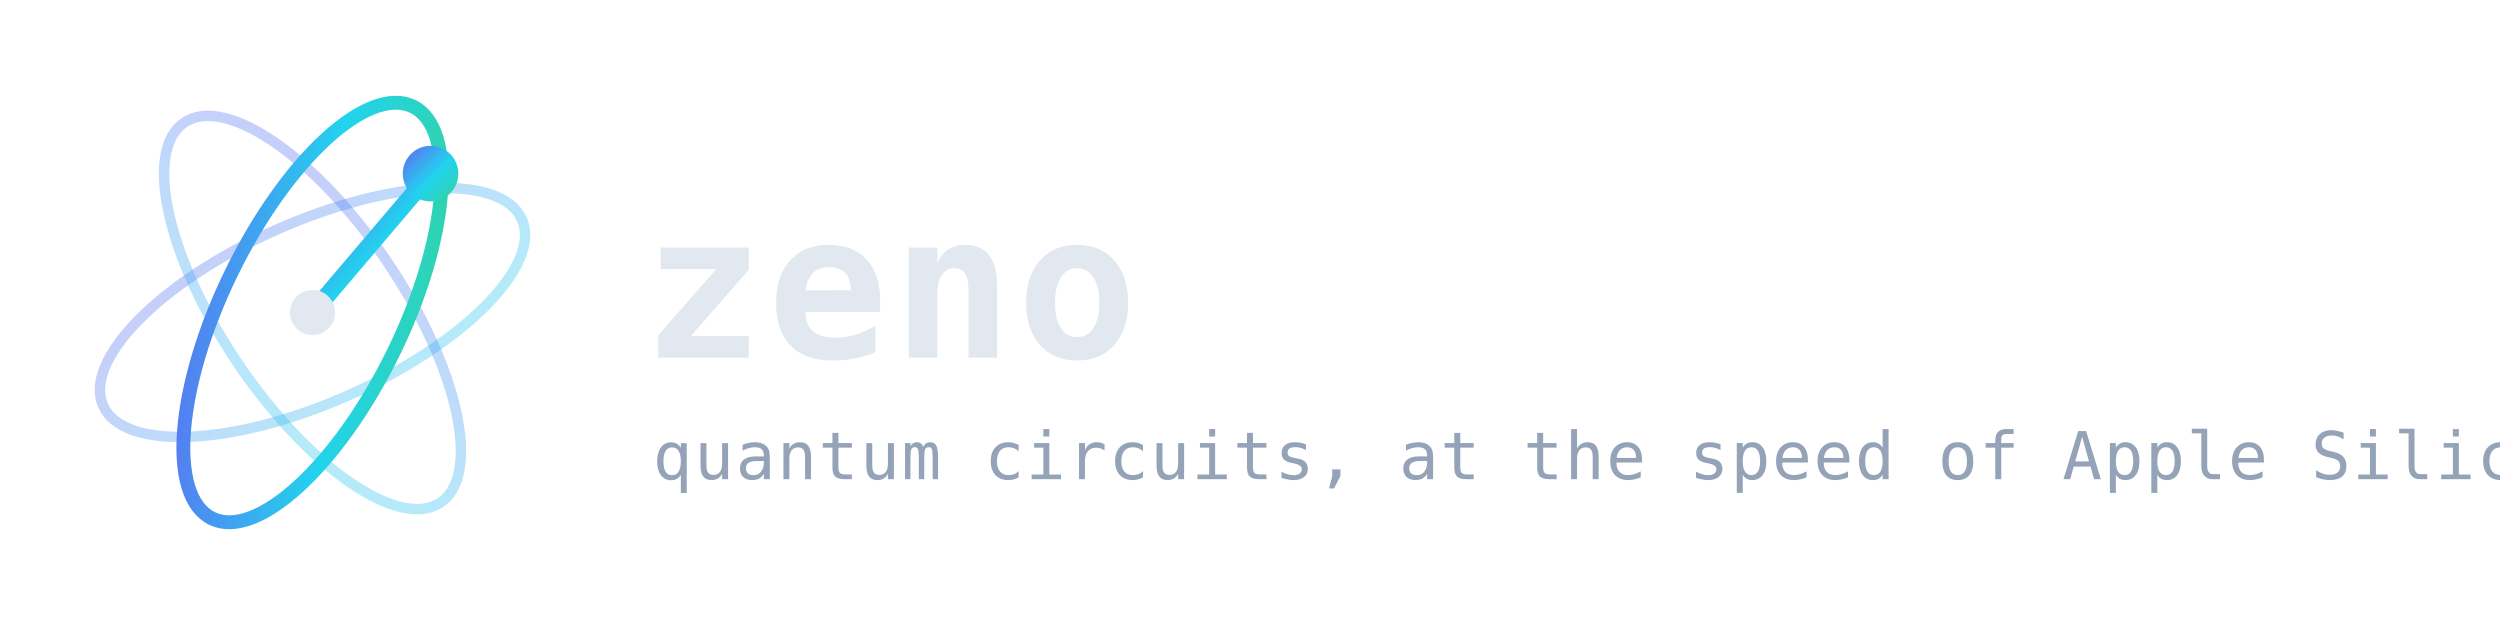
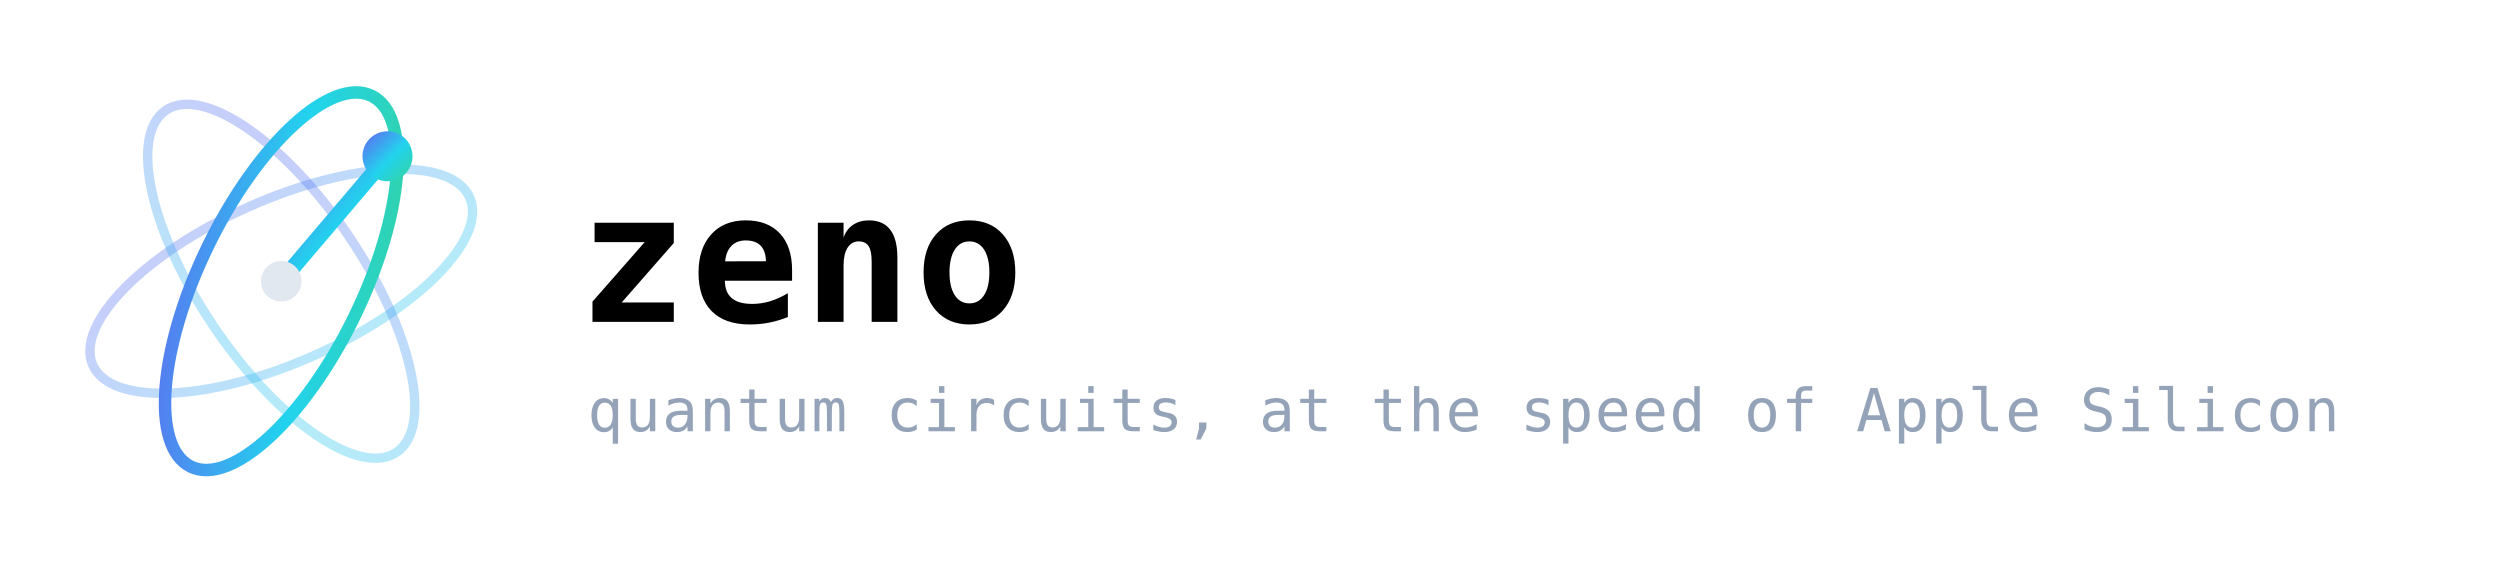
- <svg xmlns="http://www.w3.org/2000/svg" width="720" height="180" viewBox="0 0 720 180" fill="none" role="img" aria-label="zeno">
+ <svg xmlns="http://www.w3.org/2000/svg" width="800" height="180" viewBox="0 0 800 180" fill="none" role="img" aria-label="zeno">
  <defs>
    <linearGradient id="k-accent" x1="0" y1="0" x2="1" y2="1">
      <stop offset="0" stop-color="#6366f1" />
      <stop offset="0.55" stop-color="#22d3ee" />
      <stop offset="1" stop-color="#34d399" />
    </linearGradient>
    <linearGradient id="k-dim" x1="0" y1="0" x2="1" y2="1">
      <stop offset="0" stop-color="#6366f1" stop-opacity="0.35" />
      <stop offset="1" stop-color="#22d3ee" stop-opacity="0.35" />
    </linearGradient>
  </defs>
  <g transform="translate(90,90)">
    <ellipse rx="66" ry="26" transform="rotate(-24)" stroke="url(#k-dim)" stroke-width="3" />
    <ellipse rx="66" ry="26" transform="rotate(56)" stroke="url(#k-dim)" stroke-width="3" />
    <ellipse rx="66" ry="26" transform="rotate(-64)" stroke="url(#k-accent)" stroke-width="4" />
    <line x1="0" y1="0" x2="34" y2="-40" stroke="url(#k-accent)" stroke-width="5" stroke-linecap="round" />
    <circle cx="34" cy="-40" r="8" fill="url(#k-accent)" />
    <circle r="6.5" fill="#e2e8f0" />
  </g>
  <g font-family="ui-monospace, 'SF Mono', SFMono-Regular, Menlo, Consolas, monospace">
-     <text x="185" y="103" font-size="58" font-weight="700" fill="#e2e8f0" letter-spacing="1">zeno</text>
+     <text x="185" y="103" font-size="58" font-weight="700" fill="#000000" letter-spacing="1">zeno</text>
    <text x="188" y="138" font-size="19" fill="#94a3b8" letter-spacing="0.5">quantum circuits, at the speed of Apple Silicon</text>
  </g>
</svg>
